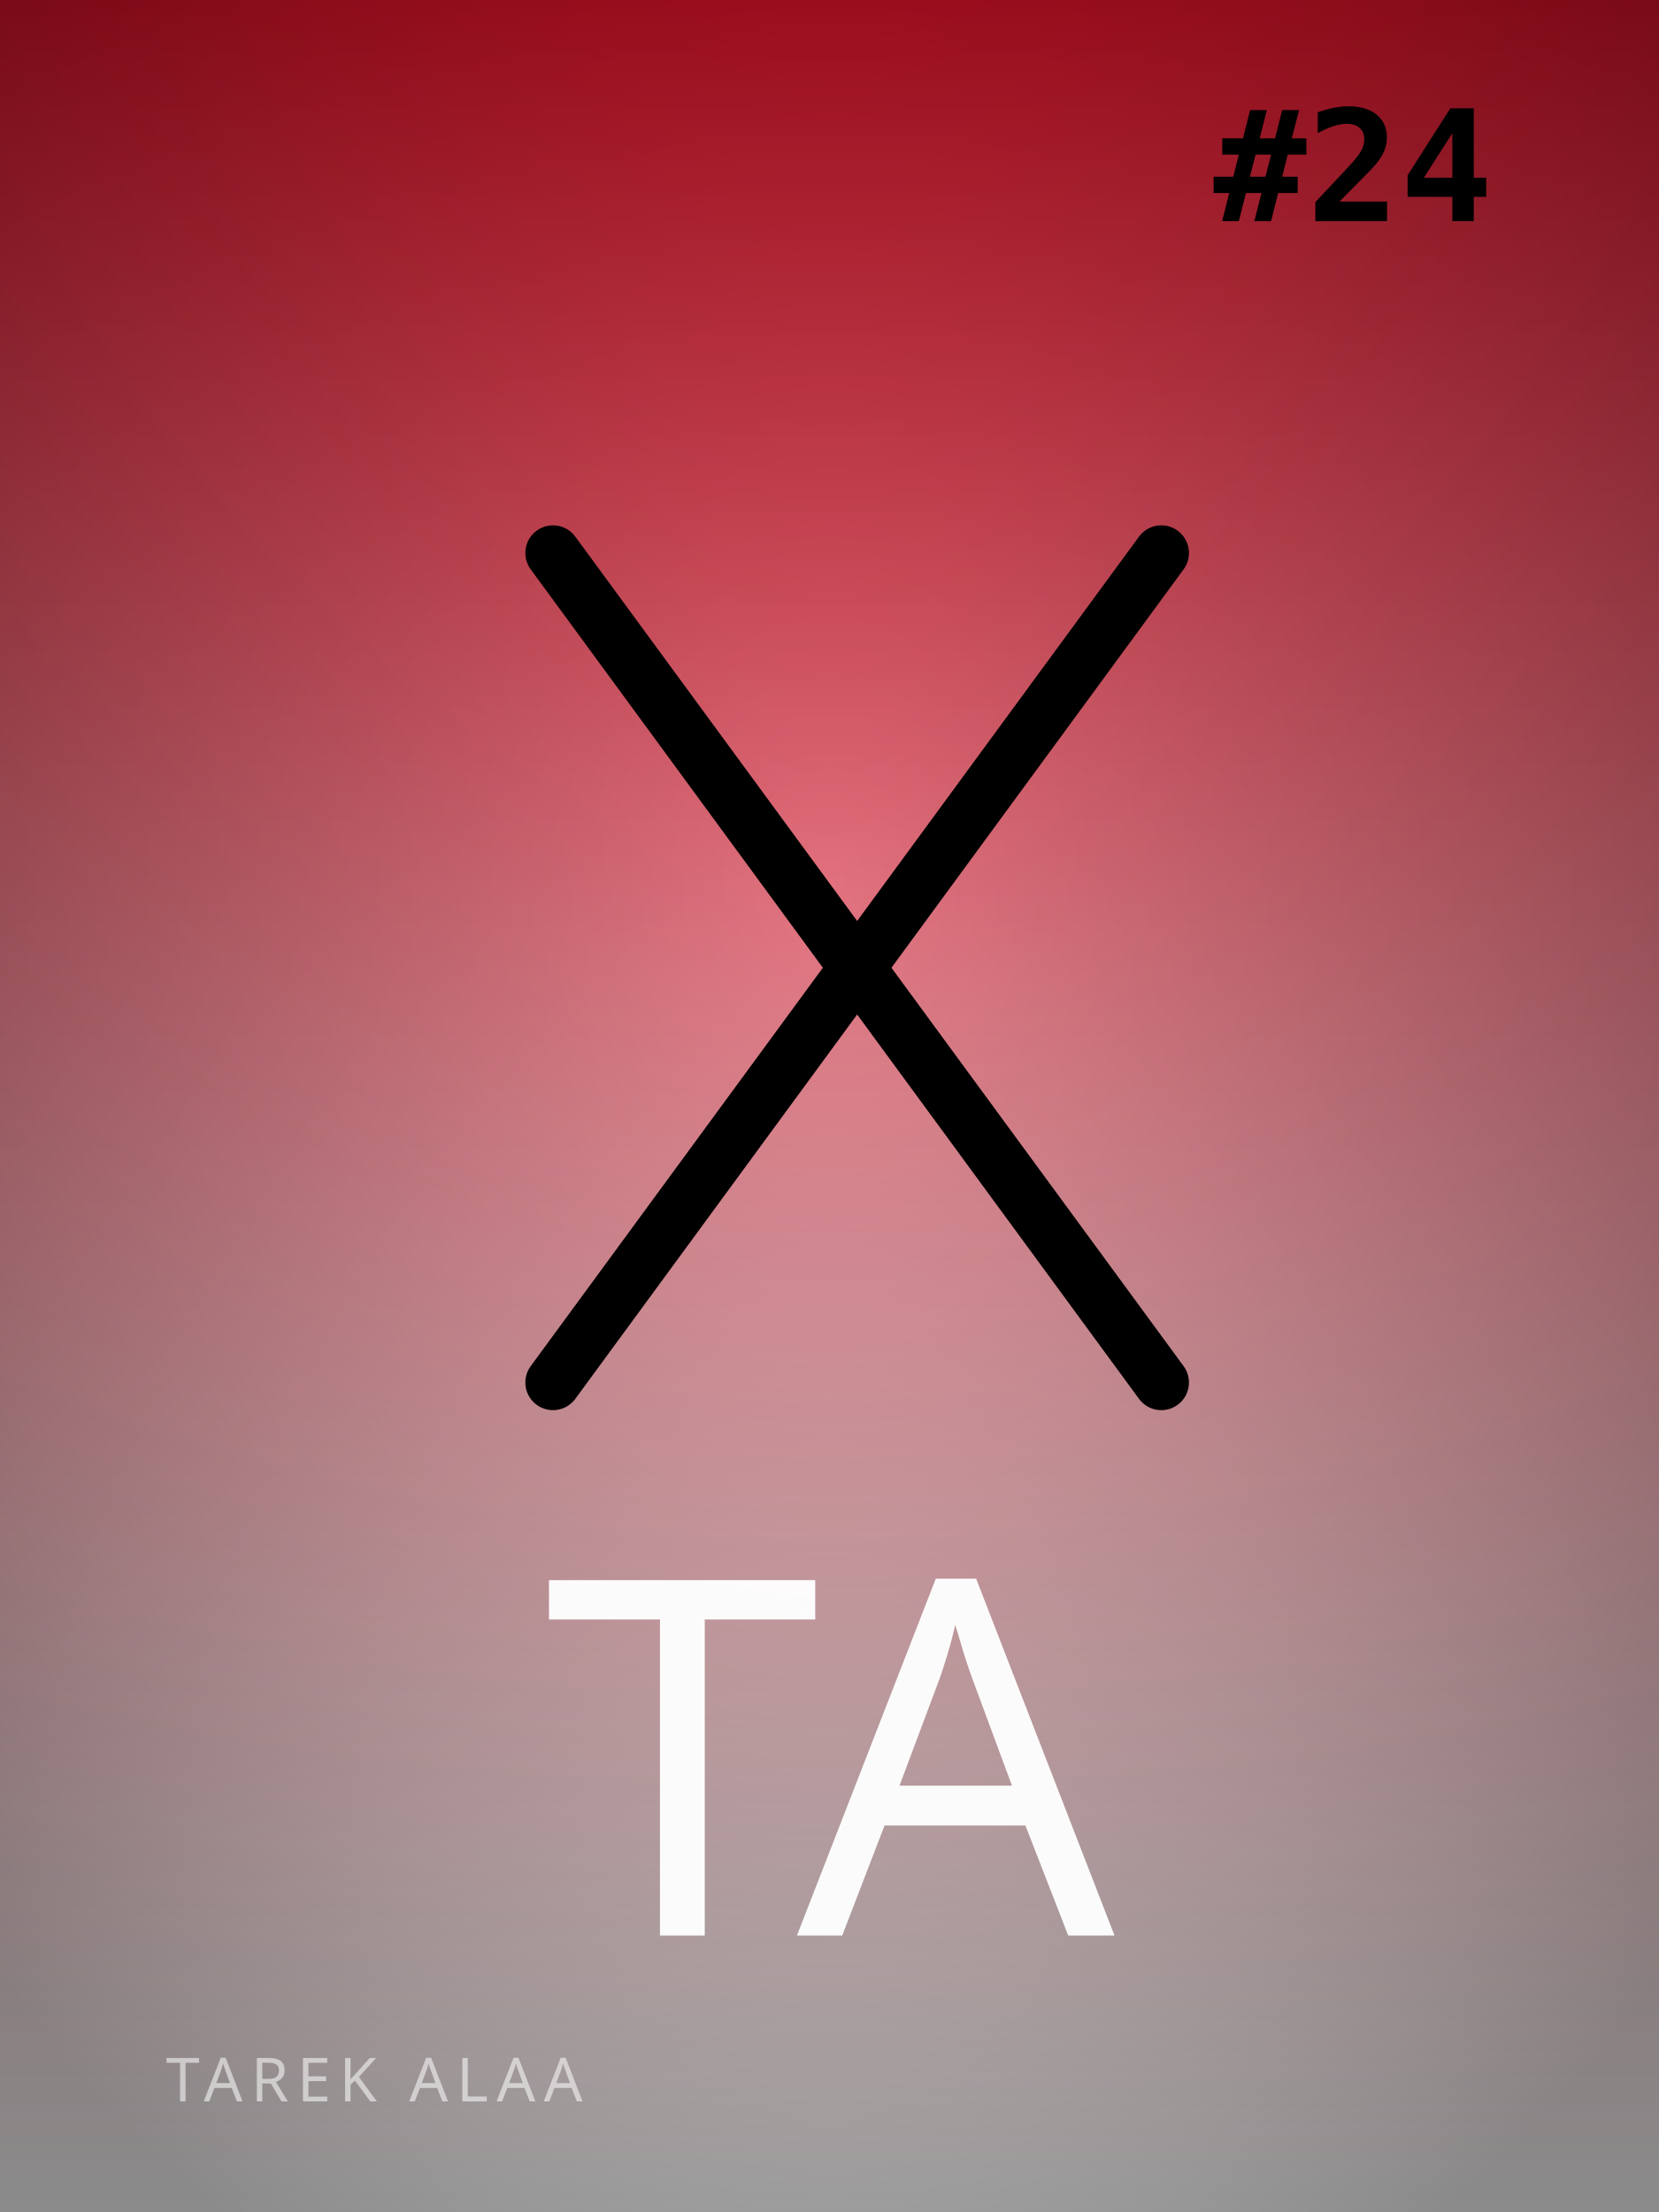
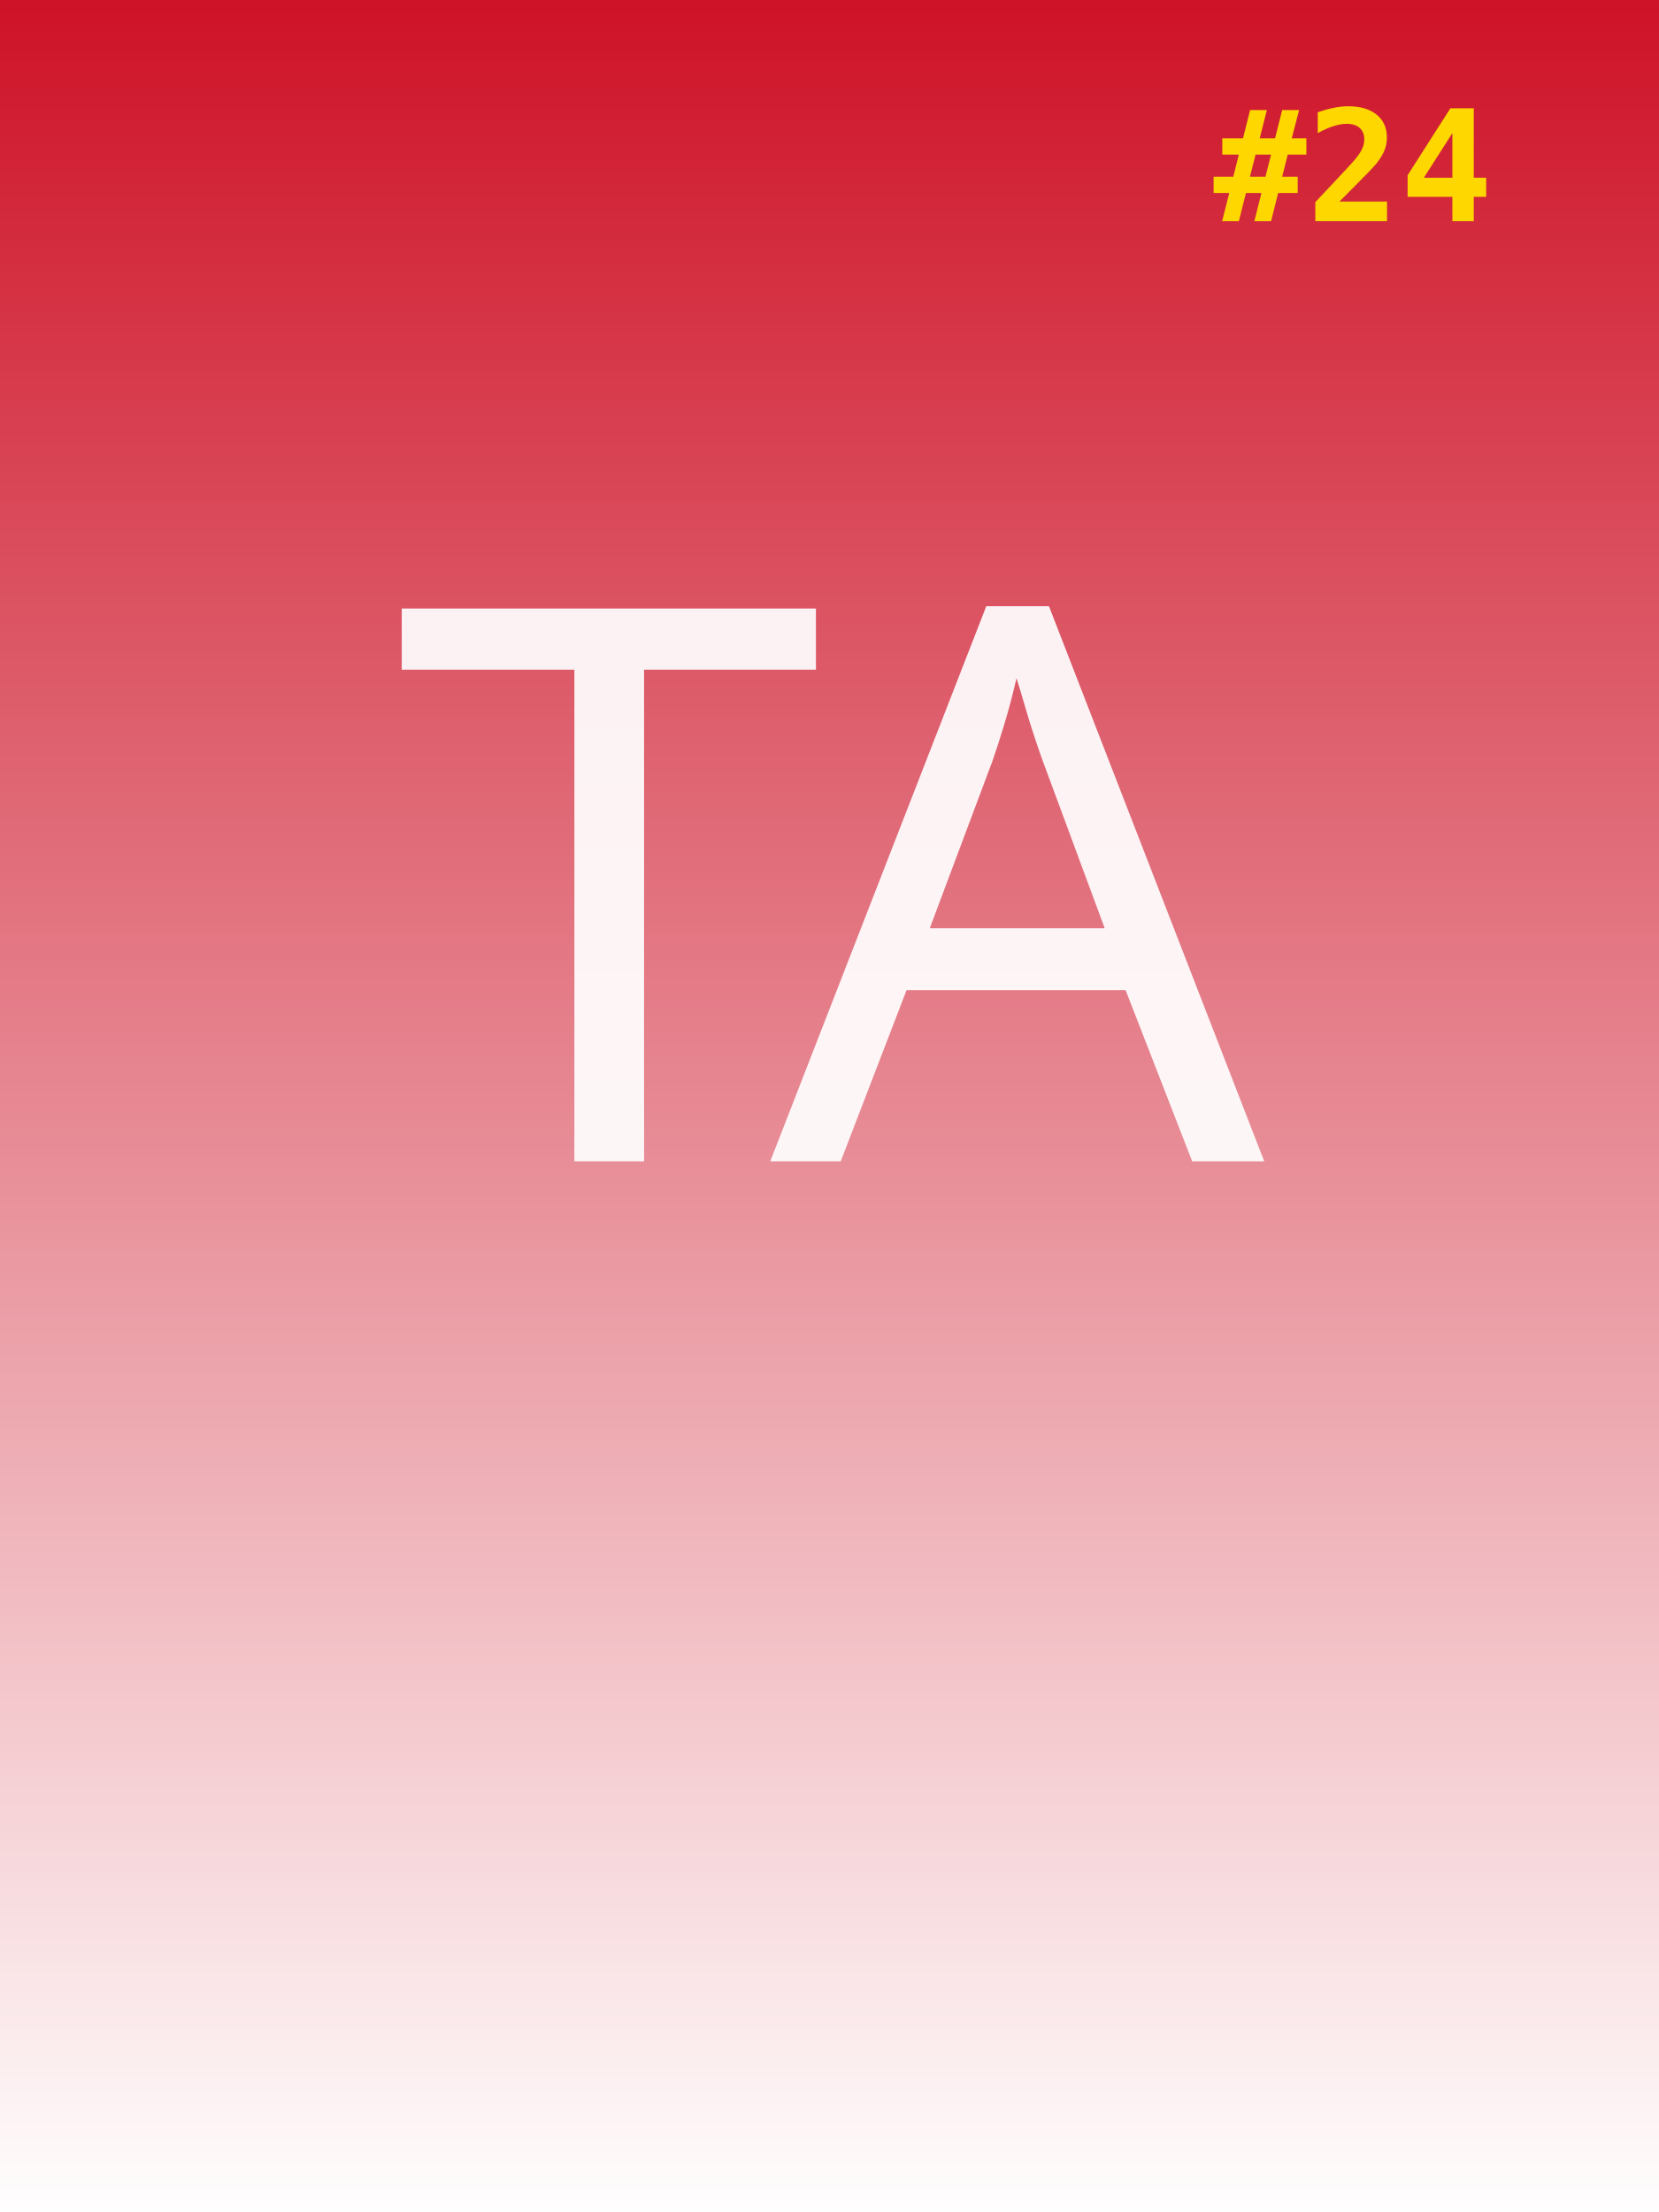
<svg xmlns="http://www.w3.org/2000/svg" viewBox="0 0 600 800" role="img" aria-labelledby="t">
  <defs>
-     <linearGradient id="bg" x1="0" y1="0" x2="0" y2="1">
+     <linearGradient id="g" x1="0" y1="0" x2="0" y2="1">
      <stop offset="0%" stop-color="#CE1126" />
      <stop offset="100%" stop-color="#FFFFFF" />
    </linearGradient>
-     <radialGradient id="vignette" cx="0.5" cy="0.4" r="0.7">
-       <stop offset="0%" stop-color="transparent" />
-       <stop offset="100%" stop-color="rgba(0,0,0,0.45)" />
-     </radialGradient>
  </defs>
-   <rect width="600" height="800" fill="url(#bg)" />
-   <g stroke="#000000" stroke-width="20" stroke-linecap="round">
-     <line x1="200" y1="200" x2="420" y2="500" />
-     <line x1="420" y1="200" x2="200" y2="500" />
-   </g>
-   <rect width="600" height="800" fill="url(#vignette)" />
-   <text x="300" y="700" text-anchor="middle" font-family="Anton, Impact, sans-serif" font-size="180" fill="#fff" opacity="0.96" letter-spacing="4">TA</text>
-   <text x="540" y="80" text-anchor="end" font-family="JetBrains Mono, monospace" font-size="56" fill="#000000" font-weight="700">#24</text>
-   <text x="60" y="760" font-family="Anton, Impact, sans-serif" font-size="22" fill="#fff" opacity="0.55" letter-spacing="3">TAREK ALAA</text>
+   <rect width="600" height="800" fill="url(#g)" />
+   <text x="300" y="420" text-anchor="middle" font-family="Anton, Impact, sans-serif" font-size="280" fill="#fff" opacity="0.92">TA</text>
+   <text x="540" y="80" text-anchor="end" font-family="JetBrains Mono, monospace" font-size="56" fill="#FFD700" font-weight="700">#24</text>
</svg>
